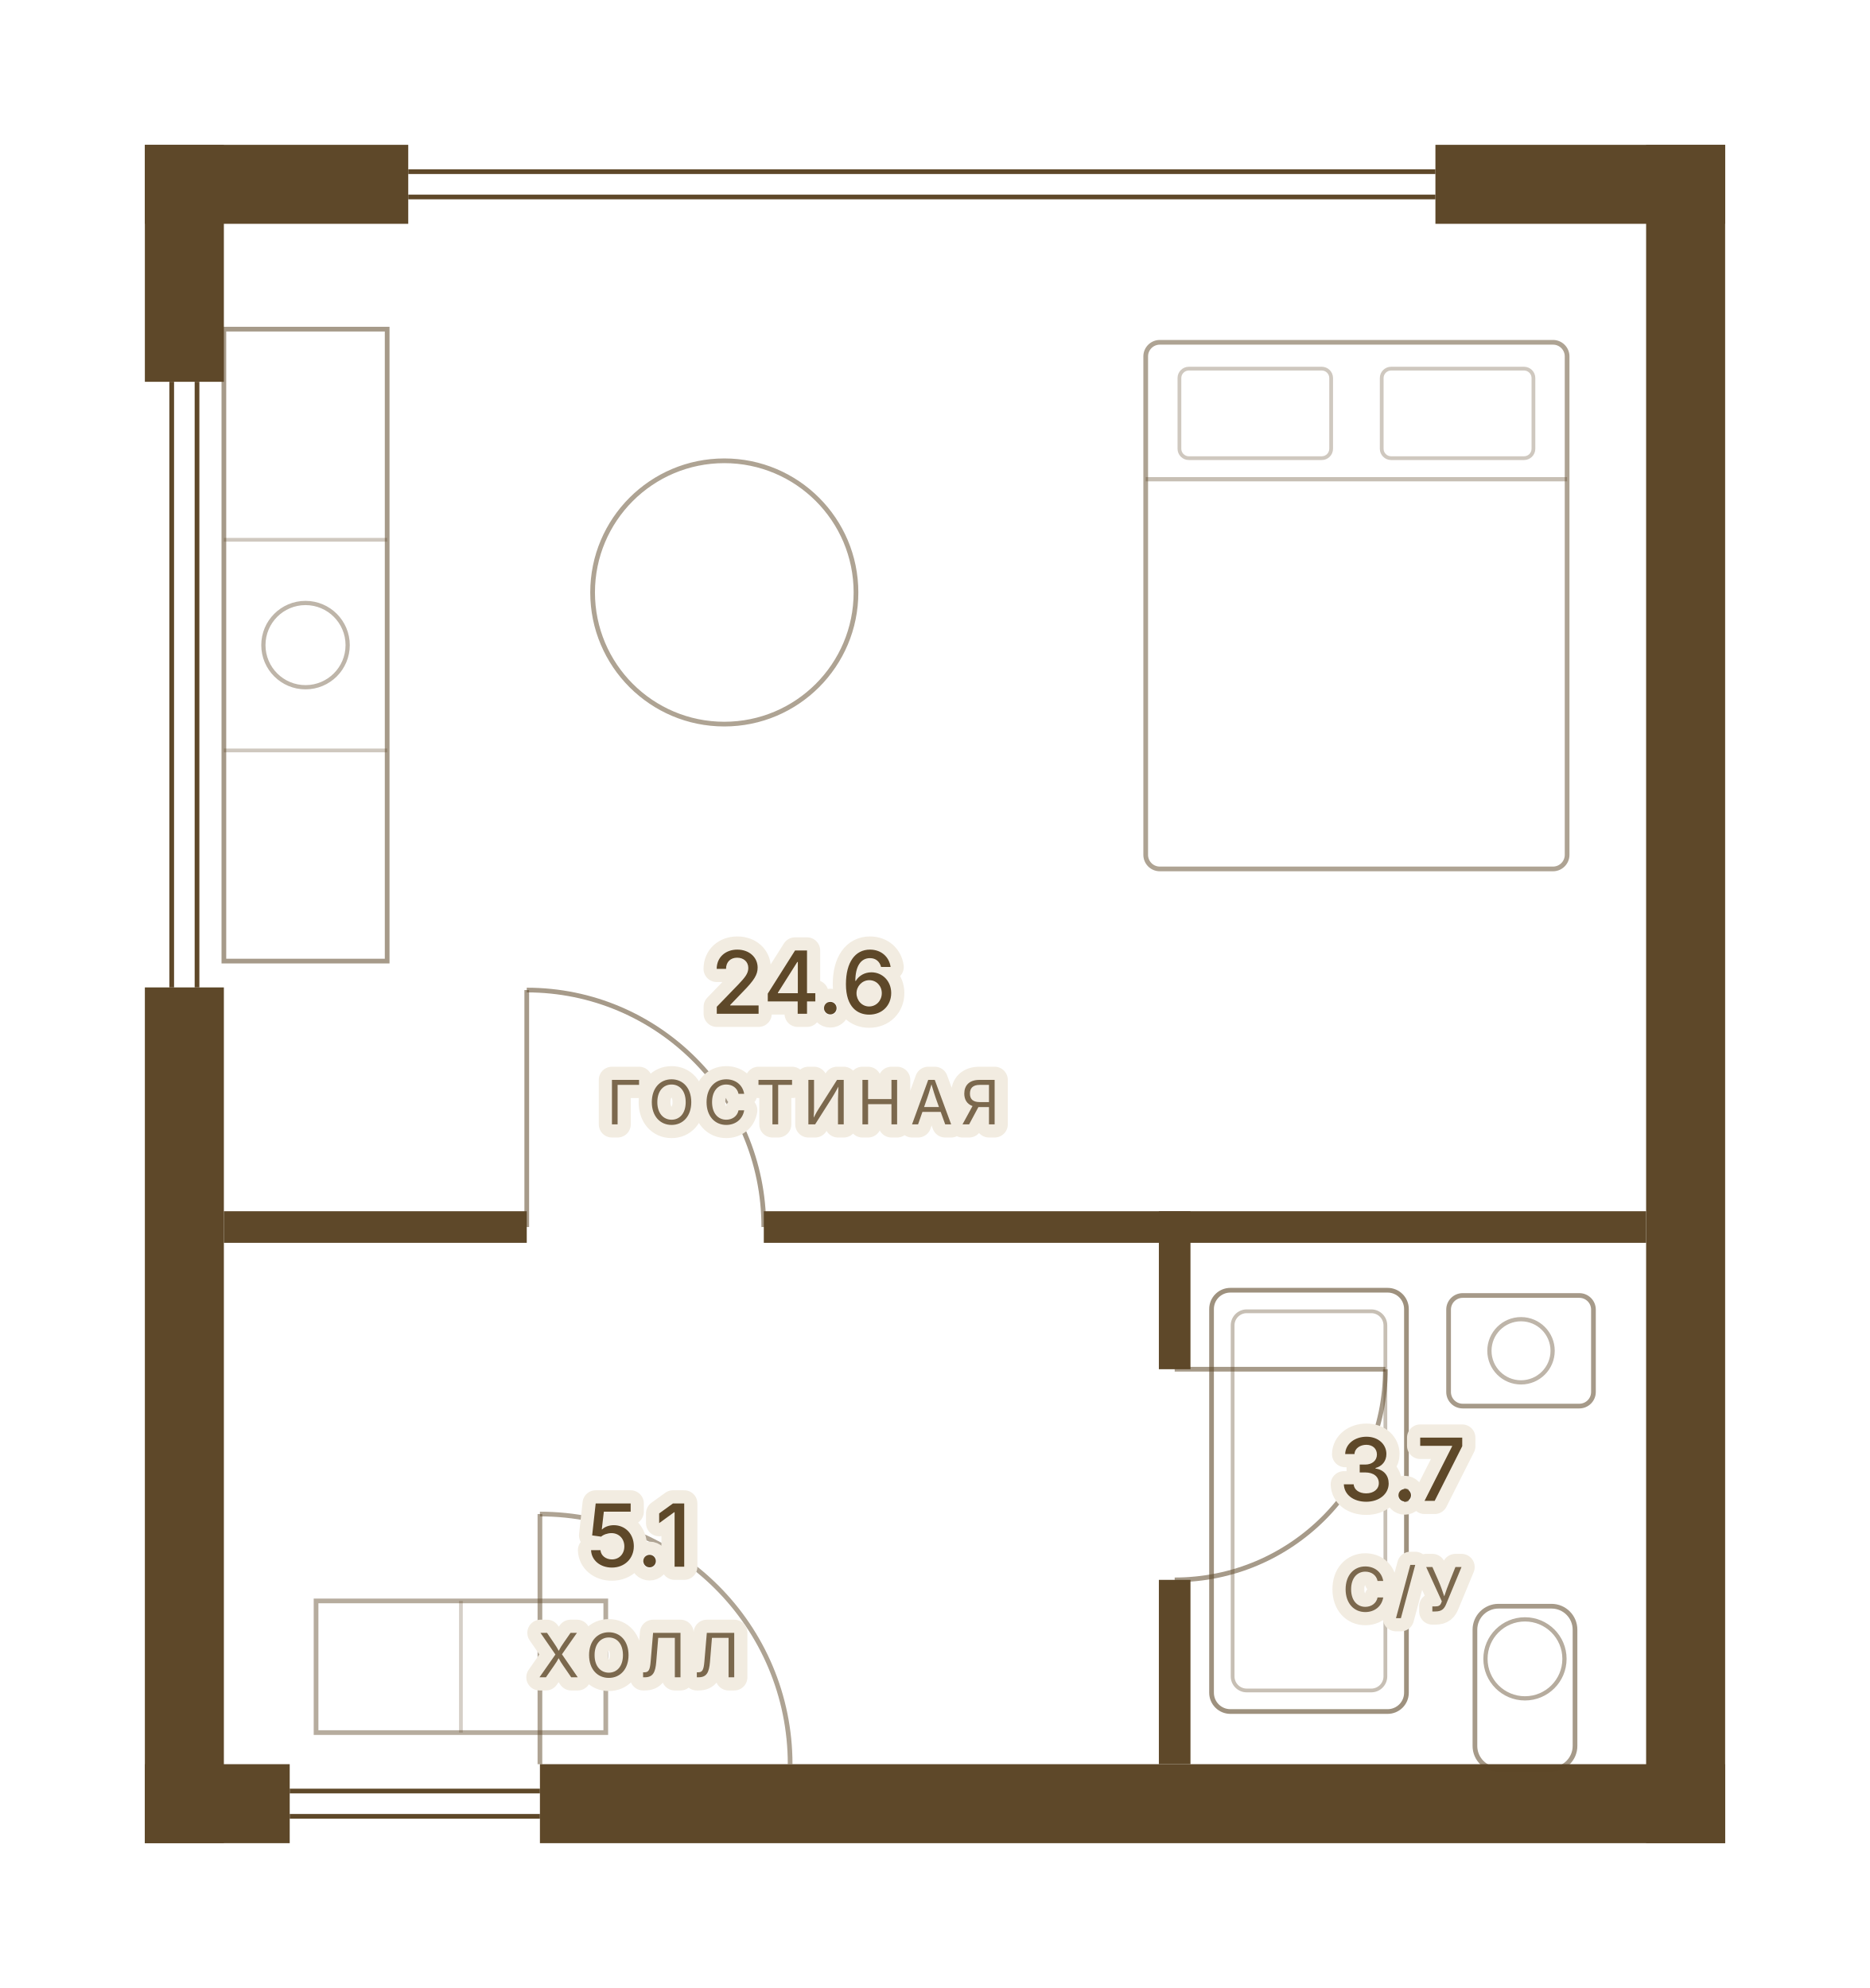
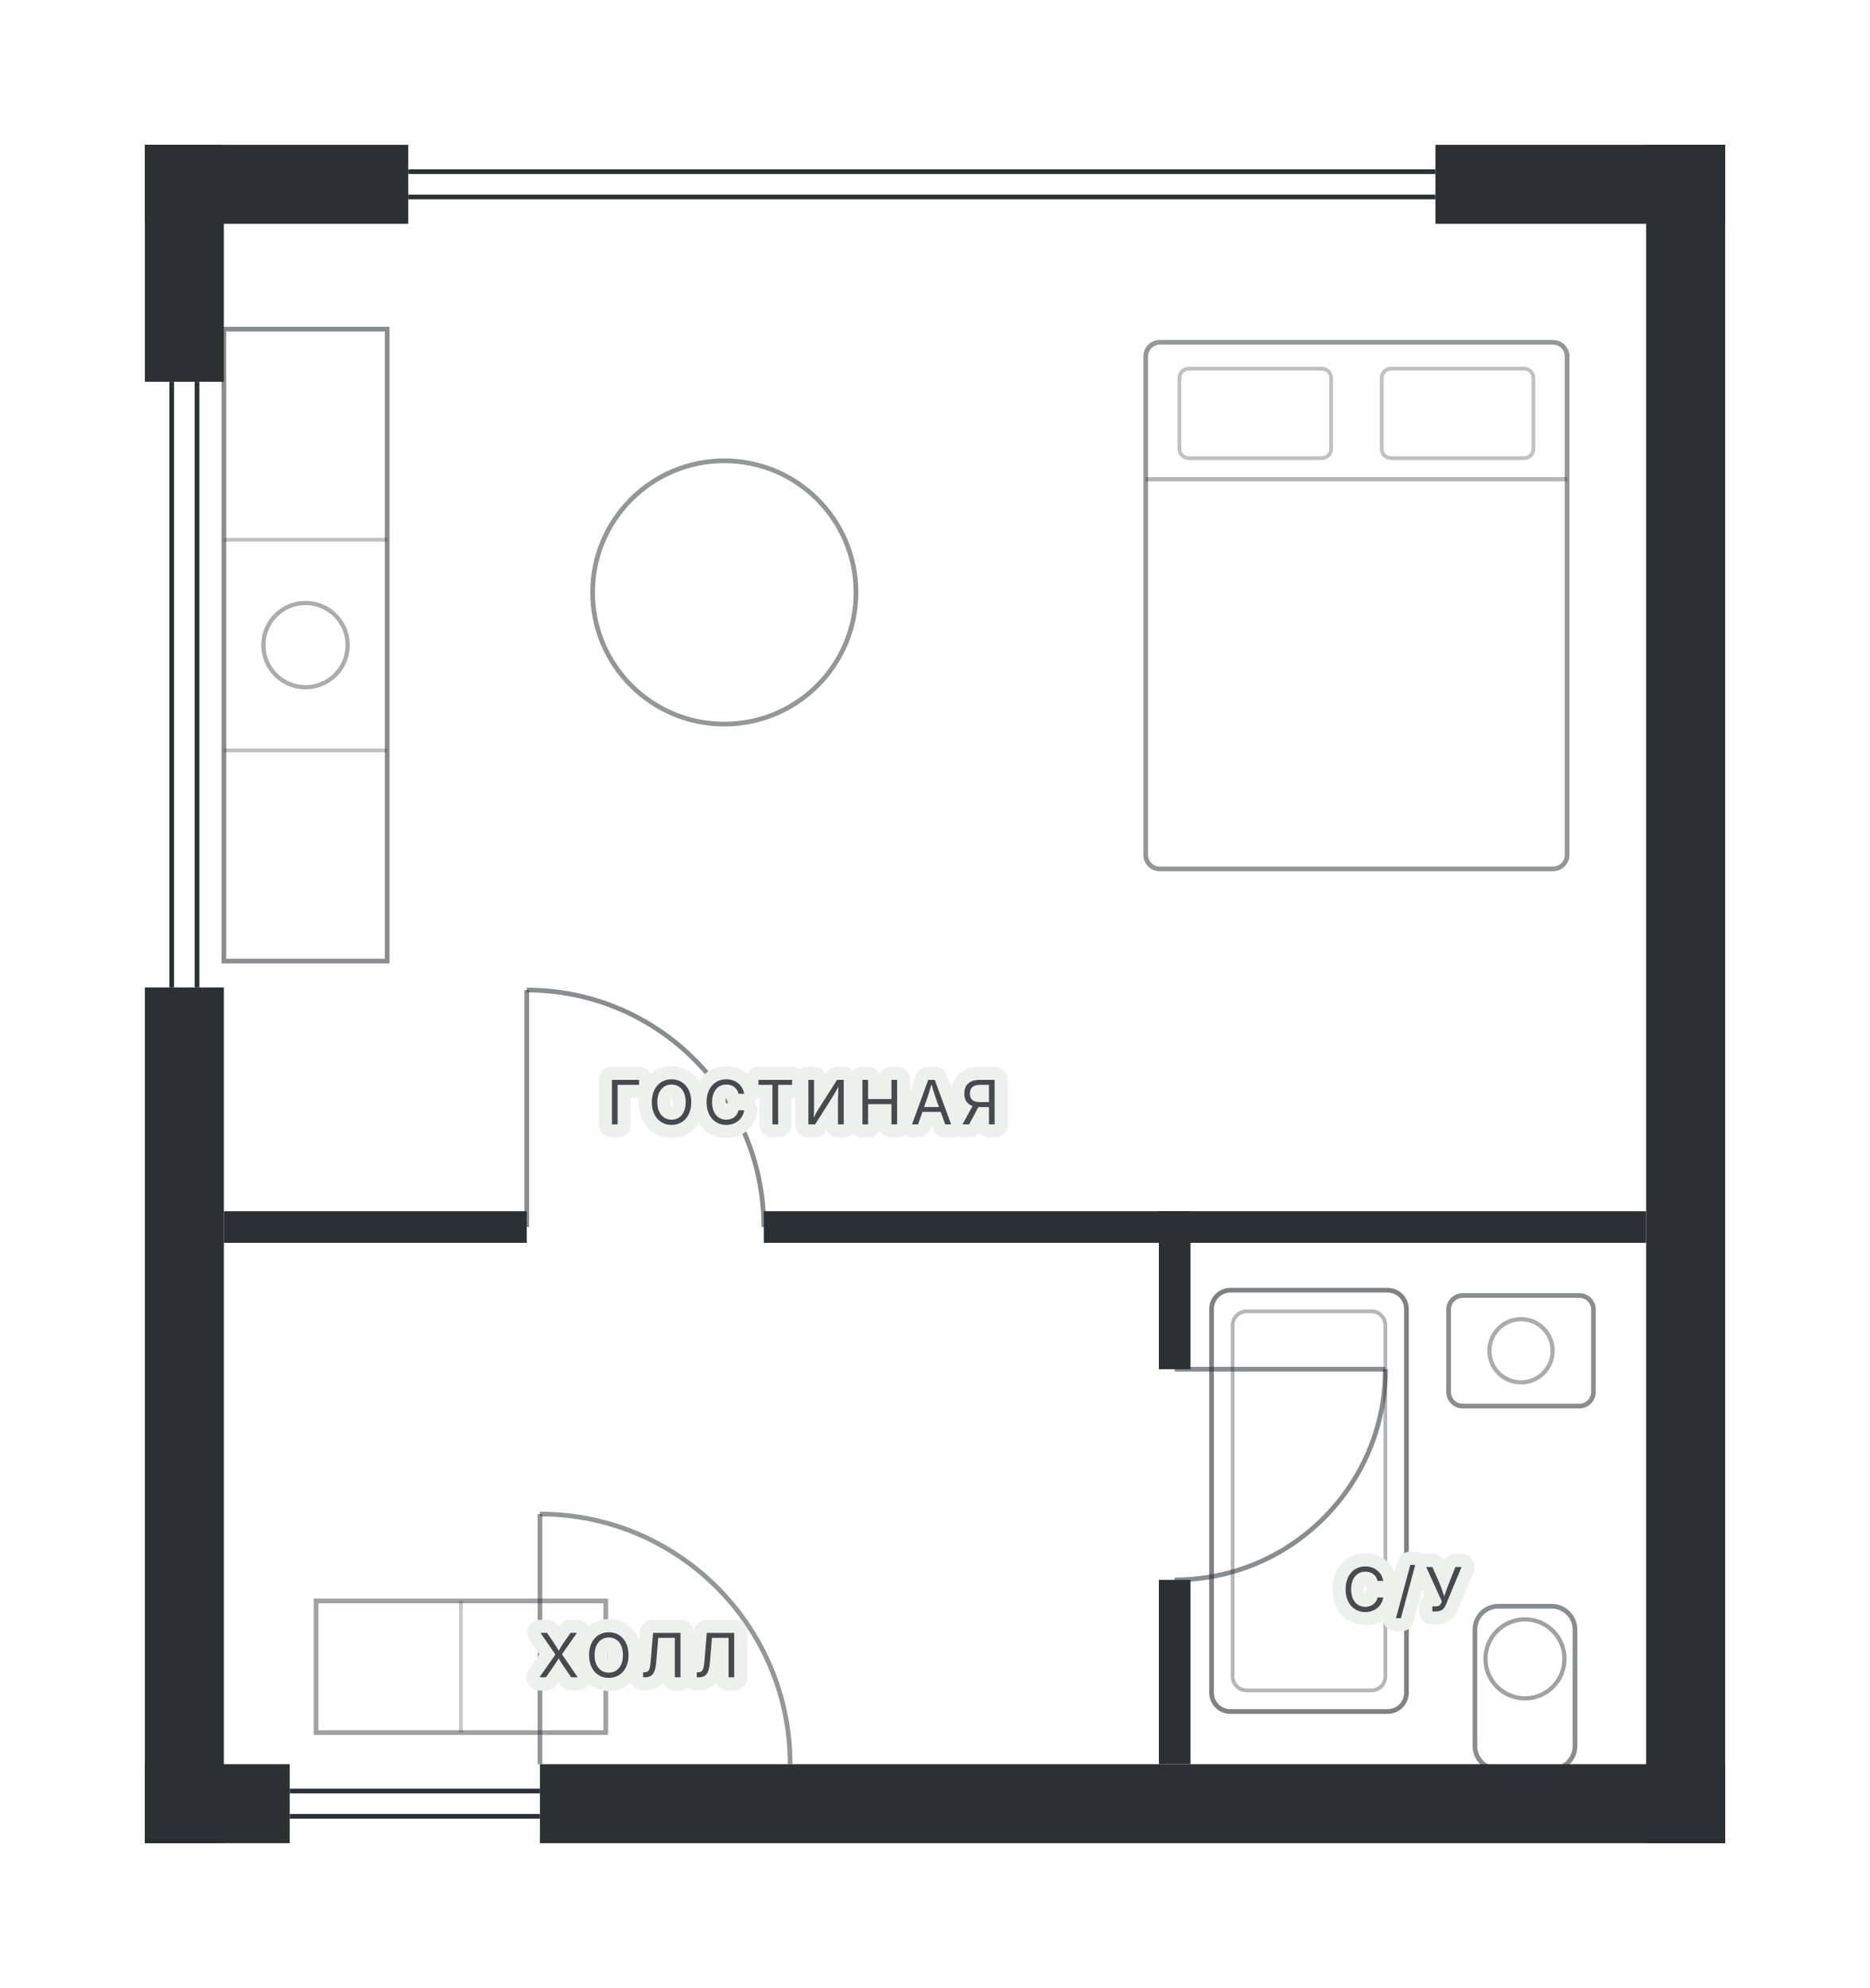
<svg xmlns="http://www.w3.org/2000/svg" viewBox="0 0 397.6 422.8" width="397.6" height="422.8" role="img" aria-label="Планировка">
  <g transform="translate(30.8,30.8)">
-     <rect x="0.0" y="0.0" width="56.0" height="16.8" fill="#5E4829" />
-     <rect x="274.4" y="0.0" width="61.6" height="16.8" fill="#5E4829" />
-     <rect x="0.0" y="344.4" width="30.8" height="16.8" fill="#5E4829" />
-     <rect x="84.0" y="344.4" width="252.0" height="16.8" fill="#5E4829" />
-     <rect x="0.0" y="0.0" width="16.8" height="50.4" fill="#5E4829" />
-     <rect x="0.0" y="179.2" width="16.8" height="182.0" fill="#5E4829" />
-     <rect x="319.2" y="0.0" width="16.8" height="361.2" fill="#5E4829" />
-     <line x1="56.0" y1="5.71" x2="274.4" y2="5.71" stroke="#5E4829" stroke-width="1" stroke-opacity="1.0" />
-     <line x1="56.0" y1="11.09" x2="274.4" y2="11.09" stroke="#5E4829" stroke-width="1" stroke-opacity="1.0" />
-     <line x1="5.71" y1="50.4" x2="5.71" y2="179.2" stroke="#5E4829" stroke-width="1" stroke-opacity="1.0" />
-     <line x1="11.09" y1="50.4" x2="11.09" y2="179.2" stroke="#5E4829" stroke-width="1" stroke-opacity="1.0" />
-     <line x1="30.8" y1="350.11" x2="84.0" y2="350.11" stroke="#5E4829" stroke-width="1" stroke-opacity="1.0" />
-     <line x1="30.8" y1="355.49" x2="84.0" y2="355.49" stroke="#5E4829" stroke-width="1" stroke-opacity="1.0" />
-     <rect x="16.8" y="226.8" width="64.4" height="6.72" fill="#5E4829" />
-     <rect x="131.6" y="226.8" width="187.6" height="6.72" fill="#5E4829" />
-     <path d="M81.2,179.76 A50.4,50.4 0 0 1 131.6,230.16" fill="none" stroke="#5E4829" stroke-width="1" stroke-opacity="0.55" />
-     <line x1="81.2" y1="230.16" x2="81.2" y2="179.76" stroke="#5E4829" stroke-width="1" stroke-opacity="0.55" />
-     <rect x="215.6" y="226.8" width="6.72" height="33.6" fill="#5E4829" />
-     <rect x="215.6" y="305.2" width="6.72" height="39.2" fill="#5E4829" />
-     <path d="M263.76,260.4 A44.8,44.8 0 0 1 218.96,305.2" fill="none" stroke="#5E4829" stroke-width="1" stroke-opacity="0.55" />
-     <line x1="218.96" y1="260.4" x2="263.76" y2="260.4" stroke="#5E4829" stroke-width="1" stroke-opacity="0.55" />
-     <path d="M84.0,291.2 A53.2,53.2 0 0 1 137.2,344.4" fill="none" stroke="#5E4829" stroke-width="1" stroke-opacity="0.5" />
-     <line x1="84.0" y1="344.4" x2="84.0" y2="291.2" stroke="#5E4829" stroke-width="1" stroke-opacity="0.5" />
-     <rect x="16.8" y="39.2" width="34.72" height="134.4" rx="0" fill="none" stroke="#5E4829" stroke-width="1" stroke-opacity="0.55" />
-     <line x1="16.8" y1="84.0" x2="51.52" y2="84.0" stroke="#5E4829" stroke-width="0.8" stroke-opacity="0.3" />
-     <line x1="16.8" y1="128.8" x2="51.52" y2="128.8" stroke="#5E4829" stroke-width="0.8" stroke-opacity="0.3" />
-     <circle cx="34.16" cy="106.4" r="8.96" fill="none" stroke="#5E4829" stroke-width="0.9" stroke-opacity="0.4" />
-     <rect x="212.8" y="42.0" width="89.6" height="112.0" rx="3" fill="none" stroke="#5E4829" stroke-width="1" stroke-opacity="0.5" />
-     <line x1="212.8" y1="71.12" x2="302.4" y2="71.12" stroke="#5E4829" stroke-width="0.9" stroke-opacity="0.35" />
-     <rect x="219.97" y="47.6" width="32.26" height="19.04" rx="2" fill="none" stroke="#5E4829" stroke-width="0.8" stroke-opacity="0.3" />
-     <rect x="262.98" y="47.6" width="32.26" height="19.04" rx="2" fill="none" stroke="#5E4829" stroke-width="0.8" stroke-opacity="0.3" />
-     <circle cx="123.2" cy="95.2" r="28.0" fill="none" stroke="#5E4829" stroke-width="1" stroke-opacity="0.5" />
-     <rect x="36.4" y="309.68" width="61.6" height="28.0" rx="0" fill="none" stroke="#5E4829" stroke-width="1" stroke-opacity="0.45" />
-     <line x1="67.2" y1="309.68" x2="67.2" y2="337.68" stroke="#5E4829" stroke-width="0.8" stroke-opacity="0.26" />
-     <rect x="226.8" y="243.6" width="41.44" height="89.6" rx="4" fill="none" stroke="#5E4829" stroke-width="1" stroke-opacity="0.6" />
-     <rect x="231.28" y="248.08" width="32.48" height="80.64" rx="3" fill="none" stroke="#5E4829" stroke-width="0.8" stroke-opacity="0.35" />
-     <rect x="282.8" y="310.8" width="21.28" height="34.72" rx="5" fill="none" stroke="#5E4829" stroke-width="1" stroke-opacity="0.55" />
-     <circle cx="293.44" cy="322.0" r="8.4" fill="none" stroke="#5E4829" stroke-width="0.9" stroke-opacity="0.45" />
-     <rect x="277.2" y="244.72" width="30.8" height="23.52" rx="3" fill="none" stroke="#5E4829" stroke-width="1" stroke-opacity="0.55" />
-     <circle cx="292.6" cy="256.48" r="6.72" fill="none" stroke="#5E4829" stroke-width="0.9" stroke-opacity="0.4" />
-     <text x="140.0" y="184.8" text-anchor="middle" stroke="#F2ECE1" stroke-width="5.6" paint-order="stroke" stroke-linejoin="round" font-family="Manrope,Inter,sans-serif" font-size="18.5" font-weight="500" fill="#5E4829" fill-opacity="1">24.6</text>
-     <text x="140.0" y="208.32" text-anchor="middle" stroke="#F2ECE1" stroke-width="5.6" paint-order="stroke" stroke-linejoin="round" font-family="Manrope,Inter,sans-serif" font-size="13" letter-spacing="1.7" fill="#5E4829" fill-opacity=".8">ГОСТИНАЯ</text>
-     <text x="105.0" y="302.4" text-anchor="middle" stroke="#F2ECE1" stroke-width="5.6" paint-order="stroke" stroke-linejoin="round" font-family="Manrope,Inter,sans-serif" font-size="18.5" font-weight="500" fill="#5E4829" fill-opacity="1">5.1</text>
-     <text x="105.0" y="325.92" text-anchor="middle" stroke="#F2ECE1" stroke-width="5.6" paint-order="stroke" stroke-linejoin="round" font-family="Manrope,Inter,sans-serif" font-size="13" letter-spacing="1.7" fill="#5E4829" fill-opacity=".8">ХОЛЛ</text>
-     <text x="267.4" y="288.4" text-anchor="middle" stroke="#F2ECE1" stroke-width="5.6" paint-order="stroke" stroke-linejoin="round" font-family="Manrope,Inter,sans-serif" font-size="18.5" font-weight="500" fill="#5E4829" fill-opacity="1">3.7</text>
-     <text x="267.4" y="311.92" text-anchor="middle" stroke="#F2ECE1" stroke-width="5.6" paint-order="stroke" stroke-linejoin="round" font-family="Manrope,Inter,sans-serif" font-size="13" letter-spacing="1.7" fill="#5E4829" fill-opacity=".8">С/У</text>
+     <rect x="0.0" y="0.0" width="56.0" height="16.8" fill="#2B3033" />
+     <rect x="274.4" y="0.0" width="61.6" height="16.8" fill="#2B3033" />
+     <rect x="0.0" y="344.4" width="30.8" height="16.8" fill="#2B3033" />
+     <rect x="84.0" y="344.4" width="252.0" height="16.8" fill="#2B3033" />
+     <rect x="0.0" y="0.0" width="16.8" height="50.4" fill="#2B3033" />
+     <rect x="0.0" y="179.2" width="16.8" height="182.0" fill="#2B3033" />
+     <rect x="319.2" y="0.0" width="16.8" height="361.2" fill="#2B3033" />
+     <line x1="56.0" y1="5.71" x2="274.4" y2="5.71" stroke="#2B3033" stroke-width="1" stroke-opacity="1.0" />
+     <line x1="56.0" y1="11.09" x2="274.4" y2="11.09" stroke="#2B3033" stroke-width="1" stroke-opacity="1.0" />
+     <line x1="5.71" y1="50.4" x2="5.71" y2="179.2" stroke="#2B3033" stroke-width="1" stroke-opacity="1.0" />
+     <line x1="11.09" y1="50.4" x2="11.09" y2="179.2" stroke="#2B3033" stroke-width="1" stroke-opacity="1.0" />
+     <line x1="30.8" y1="350.11" x2="84.0" y2="350.11" stroke="#2B3033" stroke-width="1" stroke-opacity="1.0" />
+     <line x1="30.8" y1="355.49" x2="84.0" y2="355.49" stroke="#2B3033" stroke-width="1" stroke-opacity="1.0" />
+     <rect x="16.8" y="226.8" width="64.4" height="6.72" fill="#2B3033" />
+     <rect x="131.6" y="226.8" width="187.6" height="6.72" fill="#2B3033" />
+     <path d="M81.2,179.76 A50.4,50.4 0 0 1 131.6,230.16" fill="none" stroke="#2B3033" stroke-width="1" stroke-opacity="0.55" />
+     <line x1="81.2" y1="230.16" x2="81.2" y2="179.76" stroke="#2B3033" stroke-width="1" stroke-opacity="0.55" />
+     <rect x="215.6" y="226.8" width="6.72" height="33.6" fill="#2B3033" />
+     <rect x="215.6" y="305.2" width="6.72" height="39.2" fill="#2B3033" />
+     <path d="M263.76,260.4 A44.8,44.8 0 0 1 218.96,305.2" fill="none" stroke="#2B3033" stroke-width="1" stroke-opacity="0.55" />
+     <line x1="218.96" y1="260.4" x2="263.76" y2="260.4" stroke="#2B3033" stroke-width="1" stroke-opacity="0.55" />
+     <path d="M84.0,291.2 A53.2,53.2 0 0 1 137.2,344.4" fill="none" stroke="#2B3033" stroke-width="1" stroke-opacity="0.5" />
+     <line x1="84.0" y1="344.4" x2="84.0" y2="291.2" stroke="#2B3033" stroke-width="1" stroke-opacity="0.5" />
+     <rect x="16.8" y="39.2" width="34.72" height="134.4" rx="0" fill="none" stroke="#2B3033" stroke-width="1" stroke-opacity="0.55" />
+     <line x1="16.8" y1="84.0" x2="51.52" y2="84.0" stroke="#2B3033" stroke-width="0.8" stroke-opacity="0.3" />
+     <line x1="16.8" y1="128.8" x2="51.52" y2="128.8" stroke="#2B3033" stroke-width="0.8" stroke-opacity="0.3" />
+     <circle cx="34.16" cy="106.4" r="8.96" fill="none" stroke="#2B3033" stroke-width="0.9" stroke-opacity="0.4" />
+     <rect x="212.8" y="42.0" width="89.6" height="112.0" rx="3" fill="none" stroke="#2B3033" stroke-width="1" stroke-opacity="0.5" />
+     <line x1="212.8" y1="71.12" x2="302.4" y2="71.12" stroke="#2B3033" stroke-width="0.9" stroke-opacity="0.35" />
+     <rect x="219.97" y="47.6" width="32.26" height="19.04" rx="2" fill="none" stroke="#2B3033" stroke-width="0.8" stroke-opacity="0.3" />
+     <rect x="262.98" y="47.6" width="32.26" height="19.04" rx="2" fill="none" stroke="#2B3033" stroke-width="0.8" stroke-opacity="0.3" />
+     <circle cx="123.2" cy="95.2" r="28.0" fill="none" stroke="#2B3033" stroke-width="1" stroke-opacity="0.5" />
+     <rect x="36.4" y="309.68" width="61.6" height="28.0" rx="0" fill="none" stroke="#2B3033" stroke-width="1" stroke-opacity="0.45" />
+     <line x1="67.2" y1="309.68" x2="67.2" y2="337.68" stroke="#2B3033" stroke-width="0.8" stroke-opacity="0.26" />
+     <rect x="226.8" y="243.6" width="41.44" height="89.6" rx="4" fill="none" stroke="#2B3033" stroke-width="1" stroke-opacity="0.6" />
+     <rect x="231.28" y="248.08" width="32.48" height="80.64" rx="3" fill="none" stroke="#2B3033" stroke-width="0.8" stroke-opacity="0.35" />
+     <rect x="282.8" y="310.8" width="21.28" height="34.72" rx="5" fill="none" stroke="#2B3033" stroke-width="1" stroke-opacity="0.55" />
+     <circle cx="293.44" cy="322.0" r="8.4" fill="none" stroke="#2B3033" stroke-width="0.9" stroke-opacity="0.45" />
+     <rect x="277.2" y="244.72" width="30.8" height="23.52" rx="3" fill="none" stroke="#2B3033" stroke-width="1" stroke-opacity="0.55" />
+     <circle cx="292.6" cy="256.48" r="6.72" fill="none" stroke="#2B3033" stroke-width="0.9" stroke-opacity="0.4" />
+     <text x="140.0" y="208.32" text-anchor="middle" stroke="#EEF0EE" stroke-width="5.6" paint-order="stroke" stroke-linejoin="round" font-family="Manrope,Inter,sans-serif" font-size="13" letter-spacing="1.7" fill="#2B3033" fill-opacity=".86">ГОСТИНАЯ</text>
+     <text x="105.0" y="325.92" text-anchor="middle" stroke="#EEF0EE" stroke-width="5.6" paint-order="stroke" stroke-linejoin="round" font-family="Manrope,Inter,sans-serif" font-size="13" letter-spacing="1.7" fill="#2B3033" fill-opacity=".86">ХОЛЛ</text>
+     <text x="267.4" y="311.92" text-anchor="middle" stroke="#EEF0EE" stroke-width="5.6" paint-order="stroke" stroke-linejoin="round" font-family="Manrope,Inter,sans-serif" font-size="13" letter-spacing="1.7" fill="#2B3033" fill-opacity=".86">С/У</text>
  </g>
</svg>
